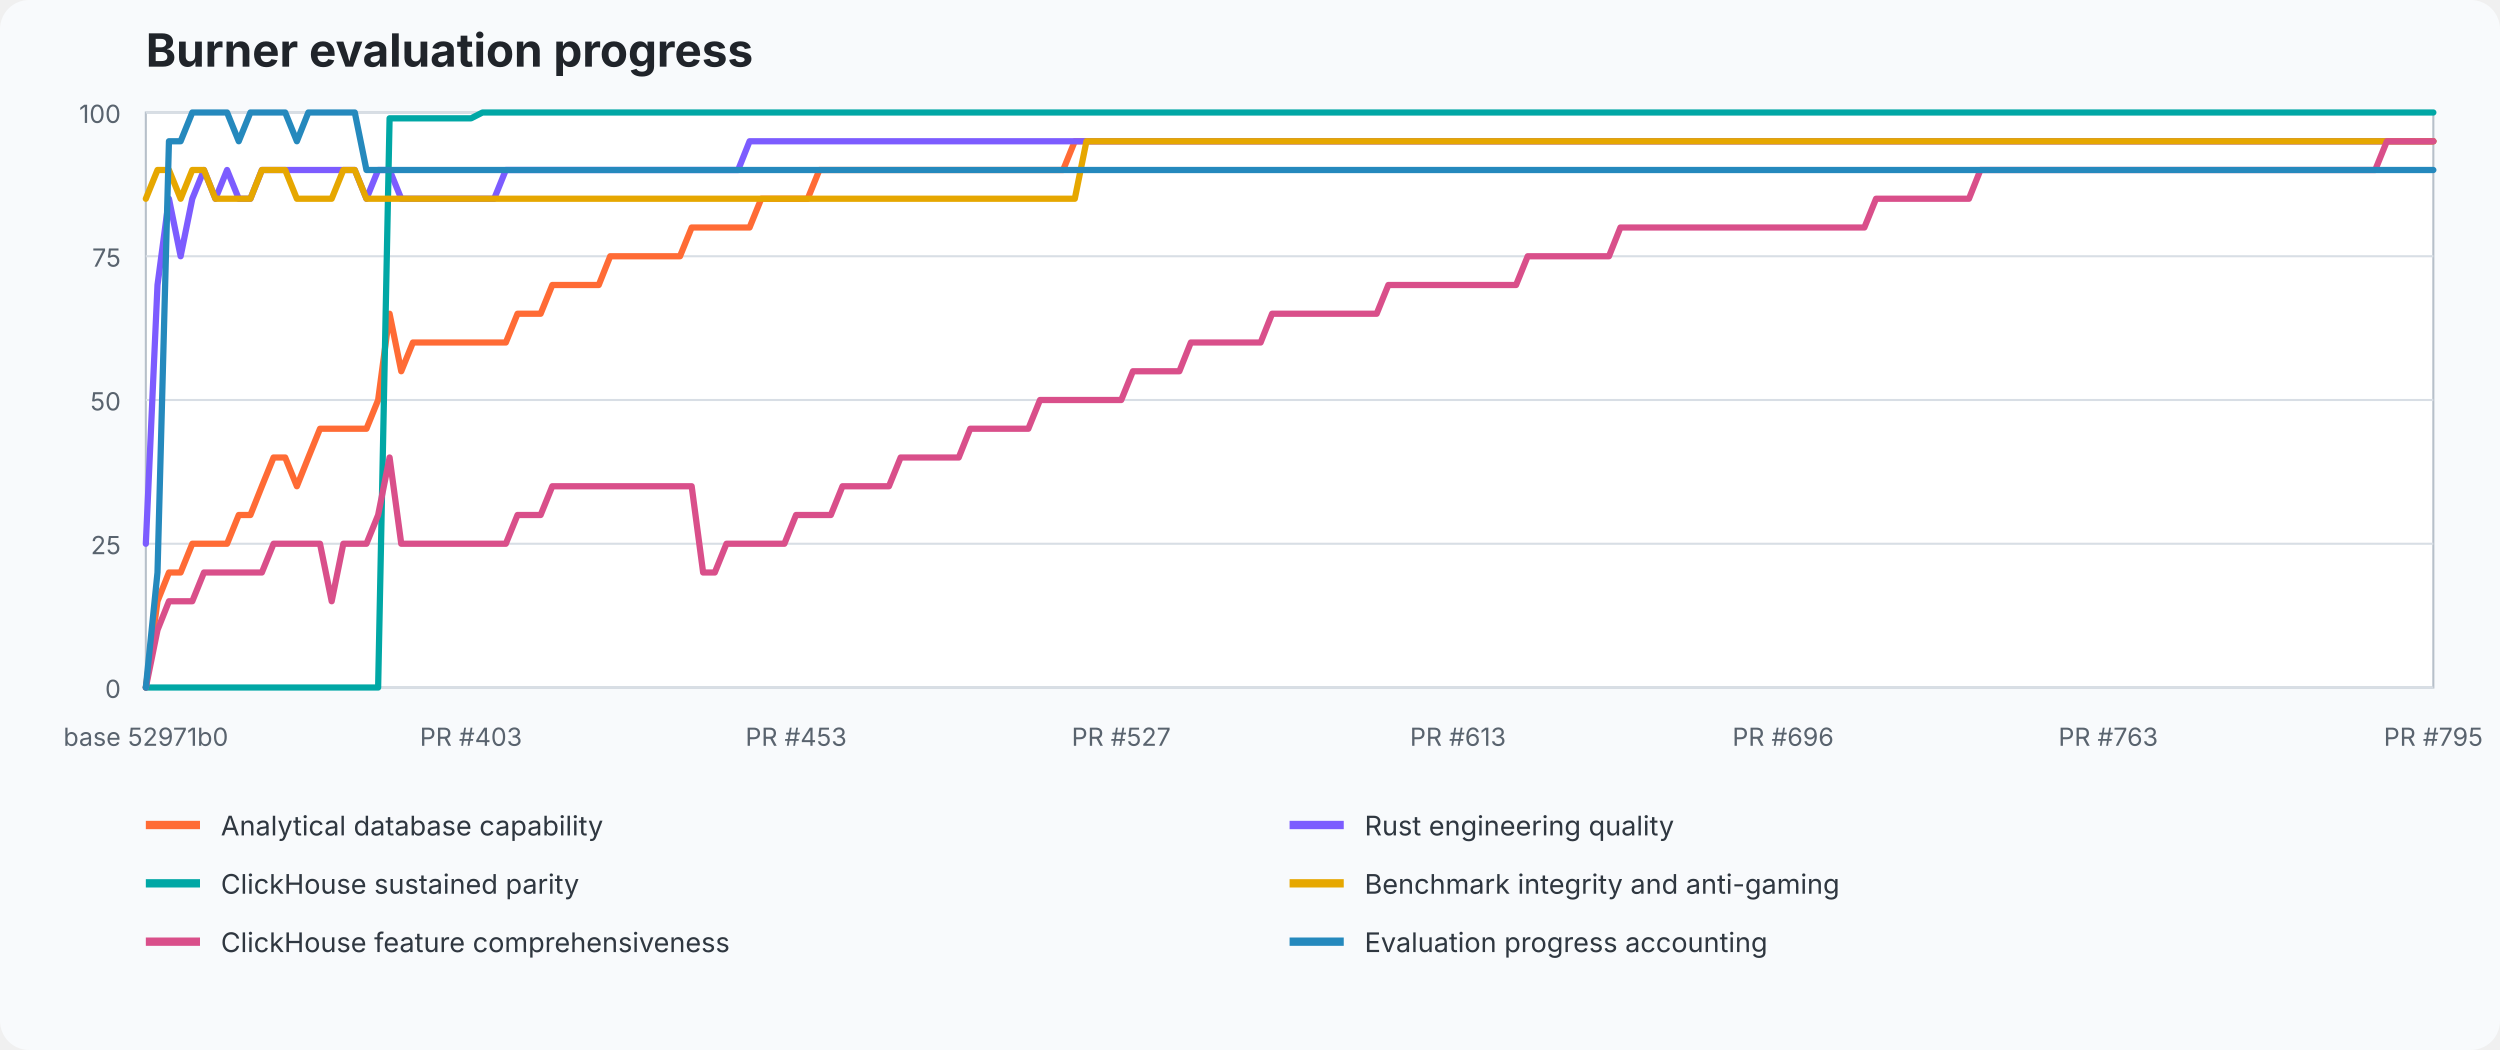
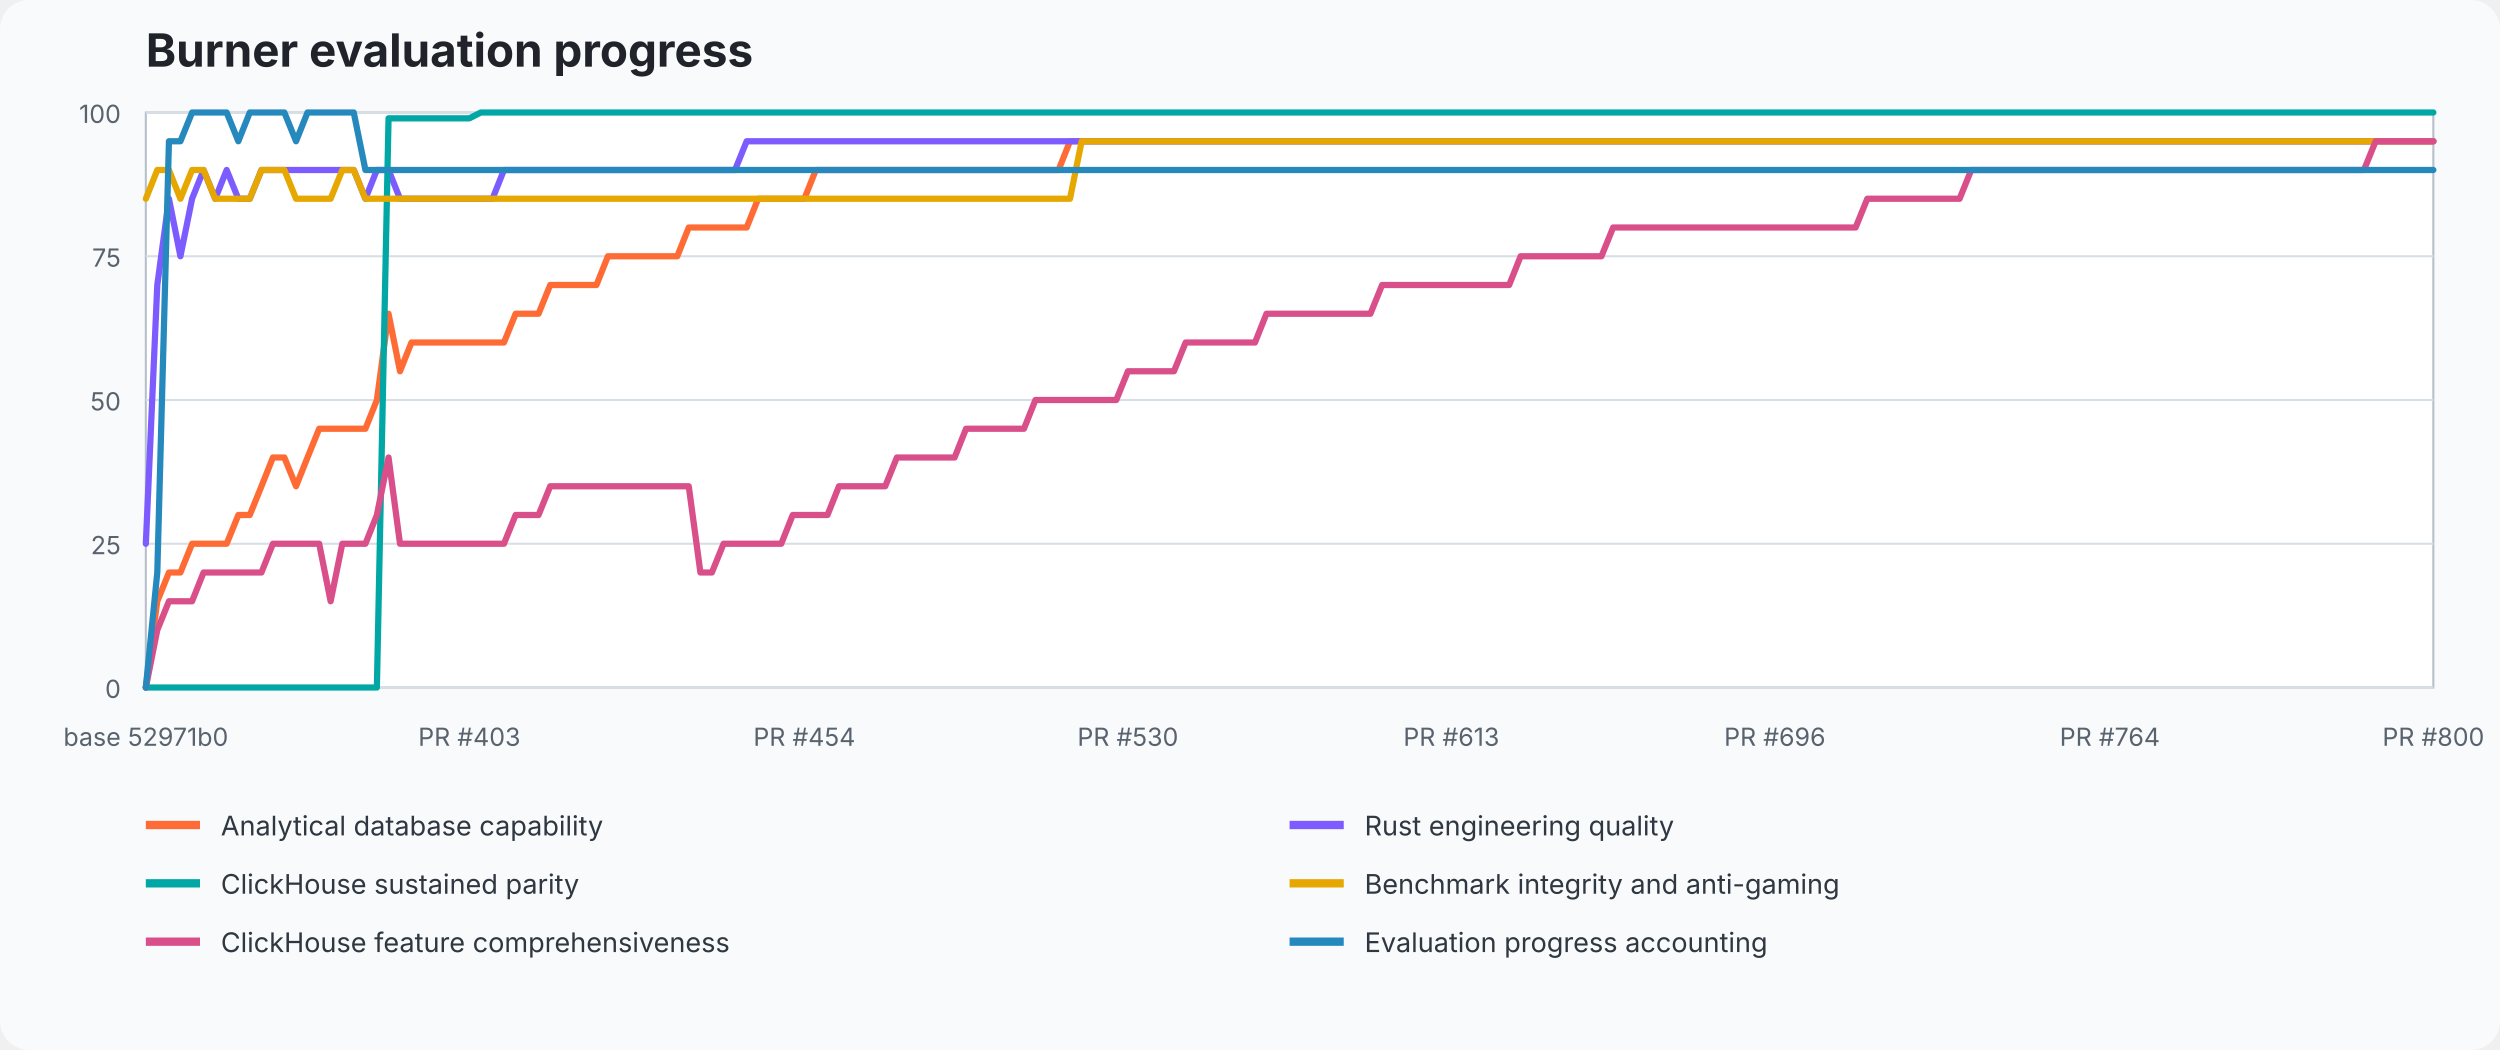
<svg xmlns="http://www.w3.org/2000/svg" width="1200" height="504" viewBox="0 0 1200 504" role="img" aria-labelledby="title desc">
  <style>text{font-family:ui-sans-serif,system-ui,-apple-system,BlinkMacSystemFont,"Segoe UI",sans-serif}.title{font-size:22px;font-weight:700;fill:#20242a}.axis{font-size:12px;fill:#59636e}.legend{font-size:13px;fill:#2f3740}.grid{stroke:#d8dee5;stroke-width:1}.plot{fill:#fff;stroke:#b7c0ca}</style>
  <rect width="100%" height="100%" fill="#f8fafc" rx="14" />
  <text x="70" y="32" class="title">Burner evaluation progress</text>
  <rect x="70" y="54" width="1098" height="276" class="plot" />
  <line x1="70" y1="330" x2="1168" y2="330" class="grid" />
  <text x="58" y="335" text-anchor="end" class="axis">0</text>
  <line x1="70" y1="261" x2="1168" y2="261" class="grid" />
  <text x="58" y="266" text-anchor="end" class="axis">25</text>
  <line x1="70" y1="192" x2="1168" y2="192" class="grid" />
  <text x="58" y="197" text-anchor="end" class="axis">50</text>
  <line x1="70" y1="123" x2="1168" y2="123" class="grid" />
  <text x="58" y="128" text-anchor="end" class="axis">75</text>
  <line x1="70" y1="54" x2="1168" y2="54" class="grid" />
  <text x="58" y="59" text-anchor="end" class="axis">100</text>
-   <polyline points="70.0,330.0 75.6,288.6 81.1,274.8 86.7,274.8 92.3,261.0 97.9,261.0 103.4,261.0 109.0,261.0 114.6,247.2 120.2,247.2 125.7,233.4 131.3,219.6 136.9,219.6 142.5,233.4 148.0,219.6 153.6,205.8 159.2,205.8 164.8,205.8 170.3,205.8 175.9,205.8 181.5,192.0 187.0,150.6 192.6,178.2 198.2,164.4 203.8,164.4 209.3,164.4 214.9,164.4 220.5,164.4 226.1,164.4 231.6,164.4 237.2,164.4 242.8,164.4 248.4,150.6 253.9,150.6 259.5,150.6 265.1,136.8 270.6,136.8 276.2,136.8 281.8,136.8 287.4,136.8 292.9,123.0 298.5,123.0 304.1,123.0 309.7,123.0 315.2,123.0 320.8,123.0 326.4,123.0 332.0,109.2 337.5,109.2 343.1,109.2 348.7,109.2 354.3,109.2 359.8,109.2 365.4,95.4 371.0,95.4 376.5,95.4 382.1,95.4 387.7,95.4 393.3,81.6 398.8,81.6 404.4,81.6 410.0,81.6 415.6,81.6 421.1,81.6 426.7,81.6 432.3,81.6 437.9,81.6 443.4,81.6 449.0,81.6 454.6,81.6 460.2,81.6 465.7,81.6 471.3,81.6 476.9,81.6 482.4,81.6 488.0,81.6 493.6,81.6 499.2,81.6 504.7,81.6 510.3,81.6 515.9,67.8 521.5,67.8 527.0,67.8 532.6,67.8 538.2,67.8 543.8,67.8 549.3,67.8 554.9,67.8 560.5,67.8 566.1,67.8 571.6,67.8 577.2,67.8 582.8,67.8 588.3,67.8 593.9,67.8 599.5,67.8 605.1,67.8 610.6,67.8 616.2,67.8 621.8,67.8 627.4,67.8 632.9,67.8 638.5,67.8 644.1,67.8 649.7,67.8 655.2,67.8 660.8,67.8 666.4,67.8 671.9,67.8 677.5,67.8 683.1,67.8 688.7,67.8 694.2,67.8 699.8,67.8 705.4,67.8 711.0,67.8 716.5,67.8 722.1,67.8 727.7,67.8 733.3,67.8 738.8,67.8 744.4,67.8 750.0,67.8 755.6,67.8 761.1,67.8 766.7,67.8 772.3,67.8 777.8,67.8 783.4,67.8 789.0,67.8 794.6,67.8 800.1,67.8 805.7,67.8 811.3,67.8 816.9,67.8 822.4,67.8 828.0,67.8 833.6,67.8 839.2,67.8 844.7,67.8 850.3,67.8 855.9,67.8 861.5,67.8 867.0,67.8 872.6,67.8 878.2,67.8 883.7,67.8 889.3,67.8 894.9,67.8 900.5,67.8 906.0,67.8 911.6,67.8 917.2,67.8 922.8,67.8 928.3,67.8 933.9,67.8 939.5,67.8 945.1,67.8 950.6,67.8 956.2,67.8 961.8,67.8 967.4,67.8 972.9,67.8 978.5,67.8 984.1,67.8 989.6,67.8 995.2,67.8 1000.8,67.8 1006.4,67.8 1011.9,67.8 1017.5,67.8 1023.1,67.8 1028.7,67.8 1034.2,67.8 1039.8,67.8 1045.4,67.8 1051.0,67.8 1056.5,67.8 1062.1,67.8 1067.7,67.8 1073.2,67.8 1078.8,67.8 1084.4,67.8 1090.0,67.8 1095.5,67.8 1101.1,67.8 1106.7,67.8 1112.3,67.8 1117.8,67.8 1123.4,67.8 1129.0,67.8 1134.6,67.8 1140.1,67.8 1145.7,67.8 1151.3,67.8 1156.9,67.8 1162.4,67.8 1168.0,67.8" fill="none" stroke="#ff6b35" stroke-width="3" stroke-linejoin="round" stroke-linecap="round" />
-   <polyline points="70.0,261.0 75.6,136.8 81.1,95.4 86.7,123.0 92.3,95.4 97.9,81.6 103.4,95.4 109.0,81.6 114.6,95.4 120.2,95.4 125.7,81.6 131.3,81.6 136.9,81.6 142.5,81.6 148.0,81.6 153.6,81.6 159.2,81.6 164.8,81.6 170.3,81.6 175.9,95.4 181.5,81.6 187.0,81.6 192.6,95.4 198.2,95.4 203.8,95.4 209.3,95.4 214.9,95.4 220.5,95.4 226.1,95.4 231.6,95.4 237.2,95.4 242.8,81.6 248.4,81.6 253.9,81.6 259.5,81.6 265.1,81.6 270.6,81.6 276.2,81.6 281.8,81.6 287.4,81.6 292.9,81.6 298.5,81.6 304.1,81.6 309.7,81.6 315.2,81.6 320.8,81.6 326.4,81.6 332.0,81.6 337.5,81.6 343.1,81.6 348.7,81.6 354.3,81.6 359.8,67.8 365.4,67.8 371.0,67.8 376.5,67.8 382.1,67.8 387.7,67.8 393.3,67.8 398.8,67.8 404.4,67.8 410.0,67.8 415.6,67.8 421.1,67.8 426.7,67.8 432.3,67.8 437.9,67.8 443.4,67.8 449.0,67.8 454.6,67.8 460.2,67.8 465.7,67.8 471.3,67.8 476.9,67.8 482.4,67.8 488.0,67.8 493.6,67.8 499.2,67.8 504.7,67.8 510.3,67.8 515.9,67.8 521.5,67.8 527.0,67.8 532.6,67.8 538.2,67.8 543.8,67.8 549.3,67.8 554.9,67.8 560.5,67.8 566.1,67.8 571.6,67.8 577.2,67.8 582.8,67.8 588.3,67.8 593.9,67.8 599.5,67.8 605.1,67.8 610.6,67.8 616.2,67.8 621.8,67.8 627.4,67.8 632.9,67.8 638.5,67.8 644.1,67.8 649.7,67.8 655.2,67.8 660.8,67.8 666.4,67.8 671.9,67.8 677.5,67.8 683.1,67.8 688.7,67.8 694.2,67.8 699.8,67.8 705.4,67.8 711.0,67.8 716.5,67.8 722.1,67.8 727.7,67.8 733.3,67.8 738.8,67.8 744.4,67.8 750.0,67.8 755.6,67.8 761.1,67.8 766.7,67.8 772.3,67.8 777.8,67.8 783.4,67.8 789.0,67.8 794.6,67.8 800.1,67.8 805.7,67.8 811.3,67.8 816.9,67.8 822.4,67.8 828.0,67.8 833.6,67.8 839.2,67.8 844.7,67.8 850.3,67.8 855.9,67.8 861.5,67.8 867.0,67.8 872.6,67.8 878.2,67.8 883.7,67.8 889.3,67.8 894.9,67.8 900.5,67.8 906.0,67.8 911.6,67.8 917.2,67.8 922.8,67.8 928.3,67.8 933.9,67.8 939.5,67.8 945.1,67.8 950.6,67.8 956.2,67.8 961.8,67.8 967.4,67.8 972.9,67.8 978.5,67.8 984.1,67.8 989.6,67.8 995.2,67.8 1000.8,67.8 1006.4,67.8 1011.9,67.8 1017.5,67.8 1023.1,67.8 1028.7,67.8 1034.2,67.8 1039.8,67.8 1045.4,67.8 1051.0,67.8 1056.5,67.8 1062.1,67.8 1067.7,67.8 1073.2,67.8 1078.8,67.8 1084.4,67.8 1090.0,67.8 1095.5,67.8 1101.1,67.8 1106.7,67.8 1112.3,67.8 1117.8,67.8 1123.4,67.8 1129.0,67.8 1134.6,67.8 1140.1,67.8 1145.7,67.8 1151.3,67.8 1156.9,67.8 1162.4,67.8 1168.0,67.8" fill="none" stroke="#7c5cff" stroke-width="3" stroke-linejoin="round" stroke-linecap="round" />
-   <polyline points="70.0,330.0 75.6,330.0 81.1,330.0 86.7,330.0 92.3,330.0 97.9,330.0 103.4,330.0 109.0,330.0 114.6,330.0 120.2,330.0 125.7,330.0 131.3,330.0 136.9,330.0 142.5,330.0 148.0,330.0 153.6,330.0 159.2,330.0 164.8,330.0 170.3,330.0 175.9,330.0 181.5,330.0 187.0,56.8 192.6,56.8 198.2,56.8 203.8,56.8 209.3,56.8 214.9,56.8 220.5,56.8 226.1,56.8 231.6,54.0 237.2,54.0 242.8,54.0 248.4,54.0 253.9,54.0 259.5,54.0 265.1,54.0 270.6,54.0 276.2,54.0 281.8,54.0 287.4,54.0 292.9,54.0 298.5,54.0 304.1,54.0 309.7,54.0 315.2,54.0 320.8,54.0 326.4,54.0 332.0,54.0 337.5,54.0 343.1,54.0 348.7,54.0 354.3,54.0 359.8,54.0 365.4,54.0 371.0,54.0 376.5,54.0 382.1,54.0 387.7,54.0 393.3,54.0 398.8,54.0 404.4,54.0 410.0,54.0 415.6,54.0 421.1,54.0 426.7,54.0 432.3,54.0 437.9,54.0 443.4,54.0 449.0,54.0 454.6,54.0 460.2,54.0 465.7,54.0 471.3,54.0 476.9,54.0 482.4,54.0 488.0,54.0 493.6,54.0 499.2,54.0 504.7,54.0 510.3,54.0 515.9,54.0 521.5,54.0 527.0,54.0 532.6,54.0 538.2,54.0 543.8,54.0 549.3,54.0 554.9,54.0 560.5,54.0 566.1,54.0 571.6,54.0 577.2,54.0 582.8,54.0 588.3,54.0 593.9,54.0 599.5,54.0 605.1,54.0 610.6,54.0 616.2,54.0 621.8,54.0 627.4,54.0 632.9,54.0 638.5,54.0 644.1,54.0 649.7,54.0 655.2,54.0 660.8,54.0 666.4,54.0 671.9,54.0 677.5,54.0 683.1,54.0 688.7,54.0 694.2,54.0 699.8,54.0 705.4,54.0 711.0,54.0 716.5,54.0 722.1,54.0 727.7,54.0 733.3,54.0 738.8,54.0 744.4,54.0 750.0,54.0 755.6,54.0 761.1,54.0 766.7,54.0 772.3,54.0 777.8,54.0 783.4,54.0 789.0,54.0 794.6,54.0 800.1,54.0 805.7,54.0 811.3,54.0 816.9,54.0 822.4,54.0 828.0,54.0 833.6,54.0 839.2,54.0 844.7,54.0 850.3,54.0 855.9,54.0 861.5,54.0 867.0,54.0 872.6,54.0 878.2,54.0 883.7,54.0 889.3,54.0 894.9,54.0 900.5,54.0 906.0,54.0 911.6,54.0 917.2,54.0 922.8,54.0 928.3,54.0 933.9,54.0 939.5,54.0 945.1,54.0 950.6,54.0 956.2,54.0 961.8,54.0 967.4,54.0 972.9,54.0 978.5,54.0 984.1,54.0 989.6,54.0 995.2,54.0 1000.8,54.0 1006.4,54.0 1011.9,54.0 1017.5,54.0 1023.1,54.0 1028.7,54.0 1034.2,54.0 1039.8,54.0 1045.4,54.0 1051.0,54.0 1056.5,54.0 1062.1,54.0 1067.7,54.0 1073.2,54.0 1078.8,54.0 1084.4,54.0 1090.0,54.0 1095.5,54.0 1101.1,54.0 1106.7,54.0 1112.3,54.0 1117.8,54.0 1123.4,54.0 1129.0,54.0 1134.6,54.0 1140.1,54.0 1145.7,54.0 1151.3,54.0 1156.9,54.0 1162.4,54.0 1168.0,54.0" fill="none" stroke="#00a7a5" stroke-width="3" stroke-linejoin="round" stroke-linecap="round" />
-   <polyline points="70.0,95.4 75.6,81.6 81.1,81.6 86.7,95.4 92.3,81.6 97.9,81.6 103.4,95.4 109.0,95.4 114.6,95.4 120.2,95.4 125.7,81.6 131.3,81.6 136.9,81.6 142.5,95.4 148.0,95.4 153.6,95.4 159.2,95.4 164.8,81.6 170.3,81.6 175.9,95.4 181.5,95.4 187.0,95.4 192.6,95.4 198.2,95.4 203.8,95.4 209.3,95.4 214.9,95.4 220.5,95.4 226.1,95.4 231.6,95.4 237.2,95.4 242.8,95.4 248.4,95.4 253.9,95.4 259.5,95.4 265.1,95.4 270.6,95.4 276.2,95.4 281.8,95.4 287.4,95.4 292.9,95.4 298.5,95.4 304.1,95.4 309.7,95.4 315.2,95.4 320.8,95.4 326.4,95.4 332.0,95.4 337.5,95.4 343.1,95.4 348.7,95.4 354.3,95.4 359.8,95.4 365.4,95.4 371.0,95.4 376.5,95.4 382.1,95.4 387.7,95.4 393.3,95.4 398.8,95.4 404.4,95.4 410.0,95.4 415.6,95.4 421.1,95.4 426.7,95.4 432.3,95.4 437.9,95.4 443.4,95.4 449.0,95.4 454.6,95.4 460.2,95.4 465.7,95.4 471.3,95.4 476.9,95.4 482.4,95.4 488.0,95.4 493.6,95.4 499.2,95.4 504.7,95.4 510.3,95.4 515.9,95.4 521.5,67.8 527.0,67.8 532.6,67.8 538.2,67.8 543.8,67.8 549.3,67.8 554.9,67.8 560.5,67.8 566.1,67.8 571.6,67.8 577.2,67.8 582.8,67.8 588.3,67.8 593.9,67.8 599.5,67.8 605.1,67.8 610.6,67.8 616.2,67.8 621.8,67.8 627.4,67.8 632.9,67.8 638.5,67.8 644.1,67.8 649.7,67.8 655.2,67.8 660.8,67.8 666.4,67.8 671.9,67.8 677.5,67.8 683.1,67.8 688.7,67.8 694.2,67.8 699.8,67.8 705.4,67.8 711.0,67.8 716.5,67.8 722.1,67.8 727.7,67.8 733.3,67.8 738.8,67.8 744.4,67.8 750.0,67.8 755.6,67.8 761.1,67.8 766.7,67.8 772.3,67.8 777.8,67.8 783.4,67.8 789.0,67.8 794.6,67.8 800.1,67.8 805.7,67.8 811.3,67.8 816.9,67.8 822.4,67.8 828.0,67.8 833.6,67.8 839.2,67.8 844.7,67.8 850.3,67.8 855.9,67.8 861.5,67.8 867.0,67.8 872.6,67.8 878.2,67.8 883.7,67.8 889.3,67.8 894.9,67.8 900.5,67.8 906.0,67.8 911.6,67.8 917.2,67.8 922.8,67.8 928.3,67.8 933.9,67.8 939.5,67.8 945.1,67.8 950.6,67.8 956.2,67.8 961.8,67.8 967.4,67.8 972.9,67.8 978.5,67.8 984.1,67.8 989.6,67.8 995.2,67.8 1000.8,67.8 1006.4,67.8 1011.9,67.8 1017.5,67.8 1023.1,67.8 1028.7,67.8 1034.2,67.8 1039.8,67.8 1045.4,67.8 1051.0,67.8 1056.5,67.8 1062.1,67.8 1067.7,67.8 1073.2,67.8 1078.8,67.8 1084.4,67.8 1090.0,67.8 1095.5,67.8 1101.1,67.8 1106.7,67.8 1112.3,67.8 1117.8,67.8 1123.4,67.8 1129.0,67.8 1134.6,67.8 1140.1,67.8 1145.7,67.8 1151.3,67.8 1156.9,67.8 1162.4,67.8 1168.0,67.8" fill="none" stroke="#e6a700" stroke-width="3" stroke-linejoin="round" stroke-linecap="round" />
-   <polyline points="70.0,330.0 75.6,302.4 81.1,288.6 86.7,288.6 92.3,288.6 97.9,274.8 103.4,274.8 109.0,274.8 114.6,274.8 120.2,274.8 125.7,274.8 131.3,261.0 136.9,261.0 142.5,261.0 148.0,261.0 153.6,261.0 159.2,288.6 164.8,261.0 170.3,261.0 175.9,261.0 181.5,247.2 187.0,219.6 192.6,261.0 198.2,261.0 203.8,261.0 209.3,261.0 214.9,261.0 220.5,261.0 226.1,261.0 231.6,261.0 237.2,261.0 242.8,261.0 248.4,247.2 253.9,247.2 259.5,247.2 265.1,233.4 270.6,233.4 276.2,233.4 281.8,233.4 287.4,233.4 292.9,233.4 298.5,233.4 304.1,233.4 309.7,233.4 315.2,233.4 320.8,233.4 326.4,233.4 332.0,233.4 337.5,274.8 343.1,274.8 348.7,261.0 354.3,261.0 359.8,261.0 365.4,261.0 371.0,261.0 376.5,261.0 382.1,247.2 387.7,247.2 393.3,247.2 398.8,247.2 404.4,233.4 410.0,233.4 415.6,233.4 421.1,233.4 426.7,233.4 432.3,219.6 437.9,219.6 443.4,219.6 449.0,219.6 454.6,219.6 460.2,219.6 465.7,205.8 471.3,205.8 476.9,205.8 482.4,205.8 488.0,205.8 493.6,205.8 499.2,192.0 504.7,192.0 510.3,192.0 515.9,192.0 521.5,192.0 527.0,192.0 532.6,192.0 538.2,192.0 543.8,178.2 549.3,178.2 554.9,178.2 560.5,178.2 566.1,178.2 571.6,164.4 577.2,164.4 582.8,164.4 588.3,164.4 593.9,164.4 599.5,164.4 605.1,164.4 610.6,150.6 616.2,150.6 621.8,150.6 627.4,150.6 632.9,150.6 638.5,150.6 644.1,150.6 649.7,150.6 655.2,150.6 660.8,150.6 666.4,136.8 671.9,136.8 677.5,136.8 683.1,136.8 688.7,136.8 694.2,136.8 699.8,136.8 705.4,136.8 711.0,136.8 716.5,136.8 722.1,136.8 727.7,136.8 733.3,123.0 738.8,123.0 744.4,123.0 750.0,123.0 755.6,123.0 761.1,123.0 766.7,123.0 772.3,123.0 777.8,109.2 783.4,109.2 789.0,109.2 794.6,109.2 800.1,109.2 805.7,109.2 811.3,109.2 816.9,109.2 822.4,109.2 828.0,109.2 833.6,109.2 839.2,109.2 844.7,109.2 850.3,109.2 855.9,109.2 861.5,109.2 867.0,109.2 872.6,109.2 878.2,109.2 883.7,109.2 889.3,109.2 894.9,109.2 900.5,95.4 906.0,95.4 911.6,95.4 917.2,95.4 922.8,95.4 928.3,95.4 933.9,95.4 939.5,95.4 945.1,95.4 950.6,81.6 956.2,81.6 961.8,81.6 967.4,81.6 972.9,81.6 978.5,81.6 984.1,81.6 989.6,81.6 995.2,81.6 1000.8,81.6 1006.4,81.6 1011.9,81.6 1017.5,81.6 1023.1,81.6 1028.7,81.6 1034.2,81.6 1039.8,81.6 1045.4,81.6 1051.0,81.6 1056.5,81.6 1062.1,81.6 1067.7,81.6 1073.2,81.6 1078.8,81.6 1084.4,81.6 1090.0,81.6 1095.5,81.6 1101.1,81.6 1106.7,81.6 1112.3,81.6 1117.8,81.6 1123.4,81.6 1129.0,81.6 1134.6,81.6 1140.1,81.6 1145.7,67.8 1151.3,67.8 1156.9,67.8 1162.4,67.8 1168.0,67.8" fill="none" stroke="#d94f8a" stroke-width="3" stroke-linejoin="round" stroke-linecap="round" />
-   <polyline points="70.0,330.0 75.6,274.8 81.1,67.8 86.7,67.8 92.3,54.0 97.9,54.0 103.4,54.0 109.0,54.0 114.6,67.8 120.2,54.0 125.7,54.0 131.3,54.0 136.9,54.0 142.5,67.8 148.0,54.0 153.6,54.0 159.2,54.0 164.8,54.0 170.3,54.0 175.9,81.6 181.5,81.6 187.0,81.6 192.6,81.6 198.2,81.6 203.8,81.6 209.3,81.6 214.9,81.6 220.5,81.6 226.1,81.6 231.6,81.6 237.2,81.6 242.8,81.6 248.4,81.6 253.9,81.6 259.5,81.6 265.1,81.6 270.6,81.6 276.2,81.6 281.8,81.6 287.4,81.6 292.9,81.6 298.5,81.6 304.1,81.6 309.7,81.6 315.2,81.6 320.8,81.6 326.4,81.6 332.0,81.6 337.5,81.6 343.1,81.6 348.7,81.6 354.3,81.6 359.8,81.6 365.4,81.6 371.0,81.6 376.5,81.6 382.1,81.6 387.7,81.6 393.3,81.6 398.8,81.6 404.4,81.6 410.0,81.6 415.6,81.6 421.1,81.6 426.7,81.6 432.3,81.6 437.9,81.6 443.4,81.6 449.0,81.6 454.6,81.6 460.2,81.6 465.7,81.6 471.3,81.6 476.9,81.6 482.4,81.6 488.0,81.6 493.6,81.6 499.2,81.6 504.7,81.6 510.3,81.6 515.9,81.6 521.5,81.6 527.0,81.6 532.6,81.6 538.2,81.6 543.8,81.6 549.3,81.6 554.9,81.6 560.5,81.6 566.1,81.6 571.6,81.6 577.2,81.6 582.8,81.6 588.3,81.6 593.9,81.6 599.5,81.6 605.1,81.6 610.6,81.6 616.2,81.6 621.8,81.6 627.4,81.6 632.9,81.6 638.5,81.6 644.1,81.6 649.7,81.6 655.2,81.6 660.8,81.6 666.4,81.6 671.9,81.6 677.5,81.6 683.1,81.6 688.7,81.6 694.2,81.6 699.8,81.6 705.4,81.6 711.0,81.6 716.5,81.6 722.1,81.6 727.7,81.6 733.3,81.6 738.8,81.6 744.4,81.6 750.0,81.6 755.6,81.6 761.1,81.6 766.7,81.6 772.3,81.6 777.8,81.6 783.4,81.6 789.0,81.6 794.6,81.6 800.1,81.6 805.7,81.6 811.3,81.6 816.9,81.6 822.4,81.6 828.0,81.6 833.6,81.6 839.2,81.6 844.7,81.6 850.3,81.6 855.9,81.6 861.5,81.6 867.0,81.6 872.6,81.6 878.2,81.6 883.7,81.6 889.3,81.6 894.9,81.6 900.5,81.6 906.0,81.6 911.6,81.6 917.2,81.6 922.8,81.6 928.3,81.6 933.9,81.6 939.5,81.6 945.1,81.6 950.6,81.6 956.2,81.6 961.8,81.6 967.4,81.6 972.9,81.6 978.5,81.6 984.1,81.6 989.6,81.6 995.2,81.6 1000.8,81.6 1006.4,81.6 1011.9,81.6 1017.5,81.6 1023.1,81.6 1028.7,81.6 1034.2,81.6 1039.8,81.6 1045.4,81.6 1051.0,81.6 1056.5,81.6 1062.1,81.6 1067.7,81.6 1073.2,81.6 1078.8,81.6 1084.4,81.6 1090.0,81.6 1095.5,81.6 1101.1,81.6 1106.7,81.6 1112.3,81.6 1117.8,81.6 1123.4,81.6 1129.0,81.6 1134.6,81.6 1140.1,81.6 1145.7,81.6 1151.3,81.6 1156.9,81.6 1162.4,81.6 1168.0,81.6" fill="none" stroke="#2589bd" stroke-width="3" stroke-linejoin="round" stroke-linecap="round" />
+   <polyline points="70.0,330.0 75.5,288.6 81.1,274.8 86.6,274.8 92.2,261.0 97.7,261.0 103.3,261.0 108.8,261.0 114.4,247.2 119.9,247.2 125.5,233.4 131.0,219.6 136.5,219.6 142.1,233.4 147.6,219.6 153.2,205.8 158.7,205.8 164.3,205.8 169.8,205.8 175.4,205.8 180.9,192.0 186.5,150.6 192.0,178.2 197.5,164.4 203.1,164.4 208.6,164.4 214.2,164.4 219.7,164.4 225.3,164.4 230.8,164.4 236.4,164.4 241.9,164.4 247.5,150.6 253.0,150.6 258.5,150.6 264.1,136.8 269.6,136.8 275.2,136.8 280.7,136.8 286.3,136.8 291.8,123.0 297.4,123.0 302.9,123.0 308.5,123.0 314.0,123.0 319.5,123.0 325.1,123.0 330.6,109.2 336.2,109.2 341.7,109.2 347.3,109.2 352.8,109.2 358.4,109.2 363.9,95.4 369.5,95.4 375.0,95.4 380.5,95.4 386.1,95.4 391.6,81.6 397.2,81.6 402.7,81.6 408.3,81.6 413.8,81.6 419.4,81.6 424.9,81.6 430.5,81.6 436.0,81.6 441.5,81.6 447.1,81.6 452.6,81.6 458.2,81.6 463.7,81.6 469.3,81.6 474.8,81.6 480.4,81.6 485.9,81.6 491.5,81.6 497.0,81.6 502.5,81.6 508.1,81.6 513.6,67.8 519.2,67.8 524.7,67.8 530.3,67.8 535.8,67.8 541.4,67.8 546.9,67.8 552.5,67.8 558.0,67.8 563.5,67.8 569.1,67.8 574.6,67.8 580.2,67.8 585.7,67.8 591.3,67.8 596.8,67.8 602.4,67.8 607.9,67.8 613.5,67.8 619.0,67.8 624.5,67.8 630.1,67.8 635.6,67.8 641.2,67.8 646.7,67.8 652.3,67.8 657.8,67.8 663.4,67.8 668.9,67.8 674.5,67.8 680.0,67.8 685.5,67.8 691.1,67.8 696.6,67.8 702.2,67.8 707.7,67.8 713.3,67.8 718.8,67.8 724.4,67.8 729.9,67.8 735.5,67.8 741.0,67.8 746.5,67.8 752.1,67.8 757.6,67.8 763.2,67.8 768.7,67.8 774.3,67.8 779.8,67.8 785.4,67.8 790.9,67.8 796.5,67.8 802.0,67.8 807.5,67.8 813.1,67.8 818.6,67.8 824.2,67.8 829.7,67.8 835.3,67.8 840.8,67.8 846.4,67.8 851.9,67.8 857.5,67.8 863.0,67.8 868.5,67.8 874.1,67.8 879.6,67.8 885.2,67.8 890.7,67.8 896.3,67.8 901.8,67.8 907.4,67.8 912.9,67.8 918.5,67.8 924.0,67.8 929.5,67.8 935.1,67.8 940.6,67.8 946.2,67.8 951.7,67.8 957.3,67.8 962.8,67.8 968.4,67.8 973.9,67.8 979.5,67.8 985.0,67.8 990.5,67.8 996.1,67.8 1001.6,67.8 1007.2,67.8 1012.7,67.8 1018.3,67.8 1023.8,67.8 1029.4,67.8 1034.9,67.8 1040.5,67.8 1046.0,67.8 1051.5,67.8 1057.1,67.8 1062.6,67.8 1068.2,67.8 1073.7,67.8 1079.3,67.8 1084.8,67.8 1090.4,67.8 1095.9,67.8 1101.5,67.8 1107.0,67.8 1112.5,67.8 1118.1,67.8 1123.6,67.8 1129.2,67.8 1134.7,67.8 1140.3,67.8 1145.8,67.8 1151.4,67.8 1156.9,67.8 1162.5,67.8 1168.0,67.8" fill="none" stroke="#ff6b35" stroke-width="3" stroke-linejoin="round" stroke-linecap="round" />
+   <polyline points="70.0,261.0 75.5,136.8 81.1,95.4 86.6,123.0 92.2,95.4 97.7,81.6 103.3,95.4 108.8,81.6 114.4,95.4 119.9,95.4 125.5,81.6 131.0,81.6 136.5,81.6 142.1,81.6 147.6,81.6 153.2,81.6 158.7,81.6 164.3,81.6 169.8,81.6 175.4,95.4 180.9,81.6 186.5,81.6 192.0,95.4 197.5,95.4 203.1,95.4 208.6,95.4 214.2,95.4 219.7,95.4 225.3,95.4 230.8,95.4 236.4,95.4 241.9,81.6 247.5,81.6 253.0,81.6 258.5,81.6 264.1,81.6 269.6,81.6 275.2,81.6 280.7,81.6 286.3,81.6 291.8,81.6 297.4,81.6 302.9,81.6 308.5,81.6 314.0,81.6 319.5,81.6 325.1,81.6 330.6,81.6 336.2,81.6 341.7,81.6 347.3,81.6 352.8,81.6 358.4,67.8 363.9,67.8 369.5,67.8 375.0,67.8 380.5,67.8 386.1,67.8 391.6,67.8 397.2,67.8 402.7,67.8 408.3,67.8 413.8,67.8 419.4,67.8 424.9,67.8 430.5,67.8 436.0,67.8 441.5,67.8 447.1,67.8 452.6,67.8 458.2,67.8 463.7,67.8 469.3,67.8 474.8,67.8 480.4,67.8 485.9,67.8 491.5,67.8 497.0,67.8 502.5,67.8 508.1,67.8 513.6,67.8 519.2,67.8 524.7,67.8 530.3,67.8 535.8,67.8 541.4,67.8 546.9,67.8 552.5,67.8 558.0,67.8 563.5,67.8 569.1,67.8 574.6,67.8 580.2,67.8 585.7,67.8 591.3,67.8 596.8,67.8 602.4,67.8 607.9,67.8 613.5,67.8 619.0,67.8 624.5,67.8 630.1,67.8 635.6,67.8 641.2,67.8 646.7,67.8 652.3,67.8 657.8,67.8 663.4,67.8 668.9,67.8 674.5,67.8 680.0,67.8 685.5,67.8 691.1,67.8 696.6,67.8 702.2,67.8 707.7,67.8 713.3,67.8 718.8,67.8 724.4,67.8 729.9,67.8 735.5,67.8 741.0,67.8 746.5,67.8 752.1,67.8 757.6,67.8 763.2,67.8 768.7,67.8 774.3,67.8 779.8,67.8 785.4,67.8 790.9,67.8 796.5,67.8 802.0,67.8 807.5,67.8 813.1,67.8 818.6,67.8 824.2,67.8 829.7,67.8 835.3,67.8 840.8,67.8 846.4,67.8 851.9,67.8 857.5,67.8 863.0,67.8 868.5,67.8 874.1,67.8 879.6,67.8 885.2,67.8 890.7,67.8 896.3,67.8 901.8,67.8 907.4,67.8 912.9,67.8 918.5,67.8 924.0,67.8 929.5,67.8 935.1,67.8 940.6,67.8 946.2,67.8 951.7,67.8 957.3,67.8 962.8,67.8 968.4,67.8 973.9,67.8 979.5,67.8 985.0,67.8 990.5,67.8 996.1,67.8 1001.6,67.8 1007.2,67.8 1012.7,67.8 1018.3,67.8 1023.8,67.8 1029.4,67.8 1034.9,67.8 1040.5,67.8 1046.0,67.8 1051.5,67.8 1057.1,67.8 1062.6,67.8 1068.2,67.8 1073.7,67.8 1079.3,67.8 1084.8,67.8 1090.4,67.8 1095.9,67.8 1101.5,67.8 1107.0,67.8 1112.5,67.8 1118.1,67.8 1123.6,67.8 1129.2,67.8 1134.7,67.8 1140.3,67.8 1145.8,67.8 1151.4,67.8 1156.9,67.8 1162.5,67.8 1168.0,67.8" fill="none" stroke="#7c5cff" stroke-width="3" stroke-linejoin="round" stroke-linecap="round" />
+   <polyline points="70.0,330.0 75.5,330.0 81.1,330.0 86.6,330.0 92.2,330.0 97.7,330.0 103.3,330.0 108.8,330.0 114.4,330.0 119.9,330.0 125.5,330.0 131.0,330.0 136.5,330.0 142.1,330.0 147.6,330.0 153.2,330.0 158.7,330.0 164.3,330.0 169.8,330.0 175.4,330.0 180.9,330.0 186.5,56.8 192.0,56.8 197.5,56.8 203.1,56.8 208.6,56.8 214.2,56.8 219.7,56.8 225.3,56.8 230.8,54.0 236.4,54.0 241.9,54.0 247.5,54.0 253.0,54.0 258.5,54.0 264.1,54.0 269.6,54.0 275.2,54.0 280.7,54.0 286.3,54.0 291.8,54.0 297.4,54.0 302.9,54.0 308.5,54.0 314.0,54.0 319.5,54.0 325.1,54.0 330.6,54.0 336.2,54.0 341.7,54.0 347.3,54.0 352.8,54.0 358.4,54.0 363.9,54.0 369.5,54.0 375.0,54.0 380.5,54.0 386.1,54.0 391.6,54.0 397.2,54.0 402.7,54.0 408.3,54.0 413.8,54.0 419.4,54.0 424.9,54.0 430.5,54.0 436.0,54.0 441.5,54.0 447.1,54.0 452.6,54.0 458.2,54.0 463.7,54.0 469.3,54.0 474.8,54.0 480.4,54.0 485.9,54.0 491.5,54.0 497.0,54.0 502.5,54.0 508.1,54.0 513.6,54.0 519.2,54.0 524.7,54.0 530.3,54.0 535.8,54.0 541.4,54.0 546.9,54.0 552.5,54.0 558.0,54.0 563.5,54.0 569.1,54.0 574.6,54.0 580.2,54.0 585.7,54.0 591.3,54.0 596.8,54.0 602.4,54.0 607.9,54.0 613.5,54.0 619.0,54.0 624.5,54.0 630.1,54.0 635.6,54.0 641.2,54.0 646.7,54.0 652.3,54.0 657.8,54.0 663.4,54.0 668.9,54.0 674.5,54.0 680.0,54.0 685.5,54.0 691.1,54.0 696.6,54.0 702.2,54.0 707.7,54.0 713.3,54.0 718.8,54.0 724.4,54.0 729.9,54.0 735.5,54.0 741.0,54.0 746.5,54.0 752.1,54.0 757.6,54.0 763.2,54.0 768.7,54.0 774.3,54.0 779.8,54.0 785.4,54.0 790.9,54.0 796.5,54.0 802.0,54.0 807.5,54.0 813.1,54.0 818.6,54.0 824.2,54.0 829.7,54.0 835.3,54.0 840.8,54.0 846.4,54.0 851.9,54.0 857.5,54.0 863.0,54.0 868.5,54.0 874.1,54.0 879.6,54.0 885.2,54.0 890.7,54.0 896.3,54.0 901.8,54.0 907.4,54.0 912.9,54.0 918.5,54.0 924.0,54.0 929.5,54.0 935.1,54.0 940.6,54.0 946.2,54.0 951.7,54.0 957.3,54.0 962.8,54.0 968.4,54.0 973.9,54.0 979.5,54.0 985.0,54.0 990.5,54.0 996.1,54.0 1001.6,54.0 1007.2,54.0 1012.7,54.0 1018.3,54.0 1023.8,54.0 1029.4,54.0 1034.9,54.0 1040.5,54.0 1046.0,54.0 1051.5,54.0 1057.1,54.0 1062.6,54.0 1068.2,54.0 1073.7,54.0 1079.3,54.0 1084.8,54.0 1090.4,54.0 1095.9,54.0 1101.5,54.0 1107.0,54.0 1112.5,54.0 1118.1,54.0 1123.6,54.0 1129.2,54.0 1134.7,54.0 1140.3,54.0 1145.8,54.0 1151.4,54.0 1156.9,54.0 1162.5,54.0 1168.0,54.0" fill="none" stroke="#00a7a5" stroke-width="3" stroke-linejoin="round" stroke-linecap="round" />
+   <polyline points="70.0,95.4 75.5,81.6 81.1,81.6 86.6,95.4 92.2,81.6 97.7,81.6 103.3,95.4 108.8,95.4 114.4,95.4 119.9,95.4 125.5,81.6 131.0,81.6 136.5,81.6 142.1,95.4 147.6,95.4 153.2,95.4 158.7,95.4 164.3,81.6 169.8,81.6 175.4,95.4 180.9,95.4 186.5,95.4 192.0,95.4 197.5,95.4 203.1,95.4 208.6,95.4 214.2,95.4 219.7,95.4 225.3,95.4 230.8,95.4 236.4,95.4 241.9,95.4 247.5,95.4 253.0,95.4 258.5,95.4 264.1,95.4 269.6,95.4 275.2,95.4 280.7,95.4 286.3,95.4 291.8,95.4 297.4,95.4 302.9,95.4 308.5,95.4 314.0,95.4 319.5,95.4 325.1,95.4 330.6,95.4 336.2,95.4 341.7,95.4 347.3,95.4 352.8,95.4 358.4,95.4 363.9,95.4 369.5,95.4 375.0,95.4 380.5,95.4 386.1,95.4 391.6,95.4 397.2,95.4 402.7,95.4 408.3,95.4 413.8,95.4 419.4,95.4 424.9,95.4 430.5,95.4 436.0,95.4 441.5,95.4 447.1,95.4 452.6,95.4 458.2,95.4 463.7,95.4 469.3,95.4 474.8,95.4 480.4,95.4 485.9,95.4 491.5,95.4 497.0,95.4 502.5,95.4 508.1,95.4 513.6,95.4 519.2,67.8 524.7,67.8 530.3,67.8 535.8,67.8 541.4,67.8 546.9,67.8 552.5,67.8 558.0,67.8 563.5,67.8 569.1,67.8 574.6,67.8 580.2,67.8 585.7,67.8 591.3,67.8 596.8,67.8 602.4,67.8 607.9,67.8 613.5,67.8 619.0,67.8 624.5,67.8 630.1,67.8 635.6,67.8 641.2,67.8 646.7,67.8 652.3,67.8 657.8,67.8 663.4,67.8 668.9,67.8 674.5,67.8 680.0,67.8 685.5,67.8 691.1,67.8 696.6,67.8 702.2,67.8 707.7,67.8 713.3,67.8 718.8,67.8 724.4,67.8 729.9,67.8 735.5,67.8 741.0,67.8 746.5,67.8 752.1,67.8 757.6,67.8 763.2,67.8 768.7,67.8 774.3,67.8 779.8,67.8 785.4,67.8 790.9,67.8 796.5,67.8 802.0,67.8 807.5,67.8 813.1,67.8 818.6,67.8 824.2,67.8 829.7,67.8 835.3,67.8 840.8,67.8 846.4,67.8 851.9,67.8 857.5,67.8 863.0,67.8 868.5,67.8 874.1,67.8 879.6,67.8 885.2,67.8 890.7,67.8 896.3,67.8 901.8,67.8 907.4,67.8 912.9,67.8 918.5,67.8 924.0,67.8 929.5,67.8 935.1,67.8 940.6,67.8 946.2,67.8 951.7,67.8 957.3,67.8 962.8,67.8 968.4,67.8 973.9,67.8 979.5,67.8 985.0,67.8 990.5,67.8 996.1,67.8 1001.6,67.8 1007.2,67.8 1012.7,67.8 1018.3,67.8 1023.8,67.8 1029.4,67.8 1034.9,67.8 1040.5,67.8 1046.0,67.8 1051.5,67.8 1057.1,67.8 1062.6,67.8 1068.2,67.8 1073.7,67.8 1079.3,67.8 1084.8,67.8 1090.4,67.8 1095.9,67.8 1101.5,67.8 1107.0,67.8 1112.5,67.8 1118.1,67.8 1123.6,67.8 1129.2,67.8 1134.7,67.8 1140.3,67.8 1145.8,67.8 1151.4,67.8 1156.9,67.8 1162.5,67.8 1168.0,67.8" fill="none" stroke="#e6a700" stroke-width="3" stroke-linejoin="round" stroke-linecap="round" />
+   <polyline points="70.0,330.0 75.5,302.4 81.1,288.6 86.6,288.6 92.2,288.6 97.7,274.8 103.3,274.8 108.8,274.8 114.4,274.8 119.9,274.8 125.5,274.8 131.0,261.0 136.5,261.0 142.1,261.0 147.6,261.0 153.2,261.0 158.7,288.6 164.3,261.0 169.8,261.0 175.4,261.0 180.9,247.2 186.5,219.6 192.0,261.0 197.5,261.0 203.1,261.0 208.6,261.0 214.2,261.0 219.7,261.0 225.3,261.0 230.8,261.0 236.4,261.0 241.9,261.0 247.5,247.2 253.0,247.2 258.5,247.2 264.1,233.4 269.6,233.4 275.2,233.4 280.7,233.4 286.3,233.4 291.8,233.4 297.4,233.4 302.9,233.4 308.5,233.4 314.0,233.4 319.5,233.4 325.1,233.4 330.6,233.4 336.2,274.8 341.7,274.8 347.3,261.0 352.8,261.0 358.4,261.0 363.9,261.0 369.5,261.0 375.0,261.0 380.5,247.2 386.1,247.2 391.6,247.2 397.2,247.2 402.7,233.4 408.3,233.4 413.8,233.4 419.4,233.4 424.9,233.4 430.5,219.6 436.0,219.6 441.5,219.6 447.1,219.6 452.6,219.6 458.2,219.6 463.7,205.8 469.3,205.8 474.8,205.8 480.4,205.8 485.9,205.8 491.5,205.8 497.0,192.0 502.5,192.0 508.1,192.0 513.6,192.0 519.2,192.0 524.7,192.0 530.3,192.0 535.8,192.0 541.4,178.2 546.9,178.2 552.5,178.2 558.0,178.2 563.5,178.2 569.1,164.4 574.6,164.4 580.2,164.4 585.7,164.4 591.3,164.4 596.8,164.4 602.4,164.4 607.9,150.6 613.5,150.6 619.0,150.6 624.5,150.6 630.1,150.6 635.6,150.6 641.2,150.6 646.7,150.6 652.3,150.6 657.8,150.6 663.4,136.8 668.9,136.8 674.5,136.8 680.0,136.8 685.5,136.8 691.1,136.8 696.6,136.8 702.2,136.8 707.7,136.8 713.3,136.8 718.8,136.8 724.4,136.8 729.9,123.0 735.5,123.0 741.0,123.0 746.5,123.0 752.1,123.0 757.6,123.0 763.2,123.0 768.7,123.0 774.3,109.2 779.8,109.2 785.4,109.2 790.9,109.2 796.5,109.2 802.0,109.2 807.5,109.2 813.1,109.2 818.6,109.2 824.2,109.2 829.7,109.2 835.3,109.2 840.8,109.2 846.4,109.2 851.9,109.2 857.5,109.2 863.0,109.2 868.5,109.2 874.1,109.2 879.6,109.2 885.2,109.2 890.7,109.2 896.3,95.4 901.8,95.4 907.4,95.4 912.9,95.4 918.5,95.4 924.0,95.4 929.5,95.4 935.1,95.4 940.6,95.4 946.2,81.6 951.7,81.6 957.3,81.6 962.8,81.6 968.4,81.6 973.9,81.6 979.5,81.6 985.0,81.6 990.5,81.6 996.1,81.6 1001.6,81.6 1007.2,81.6 1012.7,81.6 1018.3,81.6 1023.8,81.6 1029.4,81.6 1034.9,81.6 1040.5,81.6 1046.0,81.6 1051.5,81.6 1057.1,81.6 1062.6,81.6 1068.2,81.6 1073.7,81.6 1079.3,81.6 1084.8,81.6 1090.4,81.6 1095.9,81.6 1101.5,81.6 1107.0,81.6 1112.5,81.6 1118.1,81.6 1123.6,81.6 1129.2,81.6 1134.7,81.6 1140.3,67.8 1145.8,67.8 1151.4,67.8 1156.9,67.8 1162.5,67.8 1168.0,67.8" fill="none" stroke="#d94f8a" stroke-width="3" stroke-linejoin="round" stroke-linecap="round" />
+   <polyline points="70.0,330.0 75.5,274.8 81.1,67.8 86.6,67.8 92.2,54.0 97.7,54.0 103.3,54.0 108.8,54.0 114.4,67.8 119.9,54.0 125.5,54.0 131.0,54.0 136.5,54.0 142.1,67.8 147.6,54.0 153.2,54.0 158.7,54.0 164.3,54.0 169.8,54.0 175.4,81.6 180.9,81.6 186.5,81.6 192.0,81.6 197.5,81.6 203.1,81.6 208.6,81.6 214.2,81.6 219.7,81.6 225.3,81.6 230.8,81.6 236.4,81.6 241.9,81.6 247.5,81.6 253.0,81.6 258.5,81.6 264.1,81.6 269.6,81.6 275.2,81.6 280.7,81.6 286.3,81.6 291.8,81.6 297.4,81.6 302.9,81.6 308.5,81.6 314.0,81.6 319.5,81.6 325.1,81.6 330.6,81.6 336.2,81.6 341.7,81.6 347.3,81.6 352.8,81.6 358.4,81.6 363.9,81.6 369.5,81.6 375.0,81.6 380.5,81.6 386.1,81.6 391.6,81.6 397.2,81.6 402.7,81.6 408.3,81.6 413.8,81.6 419.4,81.6 424.9,81.6 430.5,81.6 436.0,81.6 441.5,81.6 447.1,81.6 452.6,81.6 458.2,81.6 463.7,81.6 469.3,81.6 474.8,81.6 480.4,81.6 485.9,81.6 491.5,81.6 497.0,81.6 502.5,81.6 508.1,81.6 513.6,81.6 519.2,81.6 524.7,81.6 530.3,81.6 535.8,81.6 541.4,81.6 546.9,81.6 552.5,81.6 558.0,81.6 563.5,81.6 569.1,81.6 574.6,81.6 580.2,81.6 585.7,81.6 591.3,81.6 596.8,81.6 602.4,81.6 607.9,81.6 613.5,81.6 619.0,81.6 624.5,81.6 630.1,81.6 635.6,81.6 641.2,81.6 646.7,81.6 652.3,81.6 657.8,81.6 663.4,81.6 668.9,81.6 674.5,81.6 680.0,81.6 685.5,81.6 691.1,81.6 696.6,81.6 702.2,81.6 707.7,81.6 713.3,81.6 718.8,81.6 724.4,81.6 729.9,81.6 735.5,81.6 741.0,81.6 746.5,81.6 752.1,81.6 757.6,81.6 763.2,81.6 768.7,81.6 774.3,81.6 779.8,81.6 785.4,81.6 790.9,81.6 796.5,81.6 802.0,81.6 807.5,81.6 813.1,81.6 818.6,81.6 824.2,81.6 829.7,81.6 835.3,81.6 840.8,81.6 846.4,81.6 851.9,81.6 857.5,81.6 863.0,81.6 868.5,81.6 874.1,81.6 879.6,81.6 885.2,81.6 890.7,81.6 896.3,81.6 901.8,81.6 907.4,81.6 912.9,81.6 918.5,81.6 924.0,81.6 929.5,81.6 935.1,81.6 940.6,81.6 946.2,81.6 951.7,81.6 957.3,81.6 962.8,81.6 968.4,81.6 973.9,81.6 979.5,81.6 985.0,81.6 990.5,81.6 996.1,81.6 1001.6,81.6 1007.2,81.6 1012.7,81.6 1018.3,81.6 1023.8,81.6 1029.4,81.6 1034.9,81.6 1040.5,81.6 1046.0,81.6 1051.5,81.6 1057.1,81.6 1062.6,81.6 1068.2,81.6 1073.7,81.6 1079.3,81.6 1084.8,81.6 1090.4,81.6 1095.9,81.6 1101.5,81.6 1107.0,81.6 1112.5,81.6 1118.1,81.6 1123.6,81.6 1129.2,81.6 1134.7,81.6 1140.3,81.6 1145.8,81.6 1151.4,81.6 1156.9,81.6 1162.5,81.6 1168.0,81.6" fill="none" stroke="#2589bd" stroke-width="3" stroke-linejoin="round" stroke-linecap="round" />
  <text x="70" y="358" text-anchor="middle" class="axis">base 52971b0</text>
-   <text x="226.061" y="358" text-anchor="middle" class="axis">PR #403</text>
-   <text x="382.122" y="358" text-anchor="middle" class="axis">PR #453</text>
-   <text x="538.183" y="358" text-anchor="middle" class="axis">PR #527</text>
-   <text x="699.817" y="358" text-anchor="middle" class="axis">PR #613</text>
-   <text x="855.878" y="358" text-anchor="middle" class="axis">PR #696</text>
-   <text x="1011.939" y="358" text-anchor="middle" class="axis">PR #763</text>
-   <text x="1168" y="358" text-anchor="middle" class="axis">PR #795</text>
+   <text x="225.273" y="358" text-anchor="middle" class="axis">PR #403</text>
+   <text x="386.091" y="358" text-anchor="middle" class="axis">PR #454</text>
+   <text x="541.364" y="358" text-anchor="middle" class="axis">PR #530</text>
+   <text x="696.636" y="358" text-anchor="middle" class="axis">PR #613</text>
+   <text x="851.909" y="358" text-anchor="middle" class="axis">PR #696</text>
+   <text x="1012.727" y="358" text-anchor="middle" class="axis">PR #764</text>
+   <text x="1168" y="358" text-anchor="middle" class="axis">PR #800</text>
  <line x1="70" y1="396" x2="96" y2="396" stroke="#ff6b35" stroke-width="4" />
  <text x="106" y="401" class="legend">Analytical database capability</text>
  <line x1="619" y1="396" x2="645" y2="396" stroke="#7c5cff" stroke-width="4" />
  <text x="655" y="401" class="legend">Rust engineering quality</text>
  <line x1="70" y1="424" x2="96" y2="424" stroke="#00a7a5" stroke-width="4" />
  <text x="106" y="429" class="legend">ClickHouse sustained parity</text>
  <line x1="619" y1="424" x2="645" y2="424" stroke="#e6a700" stroke-width="4" />
  <text x="655" y="429" class="legend">Benchmark integrity and anti-gaming</text>
  <line x1="70" y1="452" x2="96" y2="452" stroke="#d94f8a" stroke-width="4" />
  <text x="106" y="457" class="legend">ClickHouse feature comprehensiveness</text>
  <line x1="619" y1="452" x2="645" y2="452" stroke="#2589bd" stroke-width="4" />
  <text x="655" y="457" class="legend">Evaluation progress accounting</text>
</svg>
